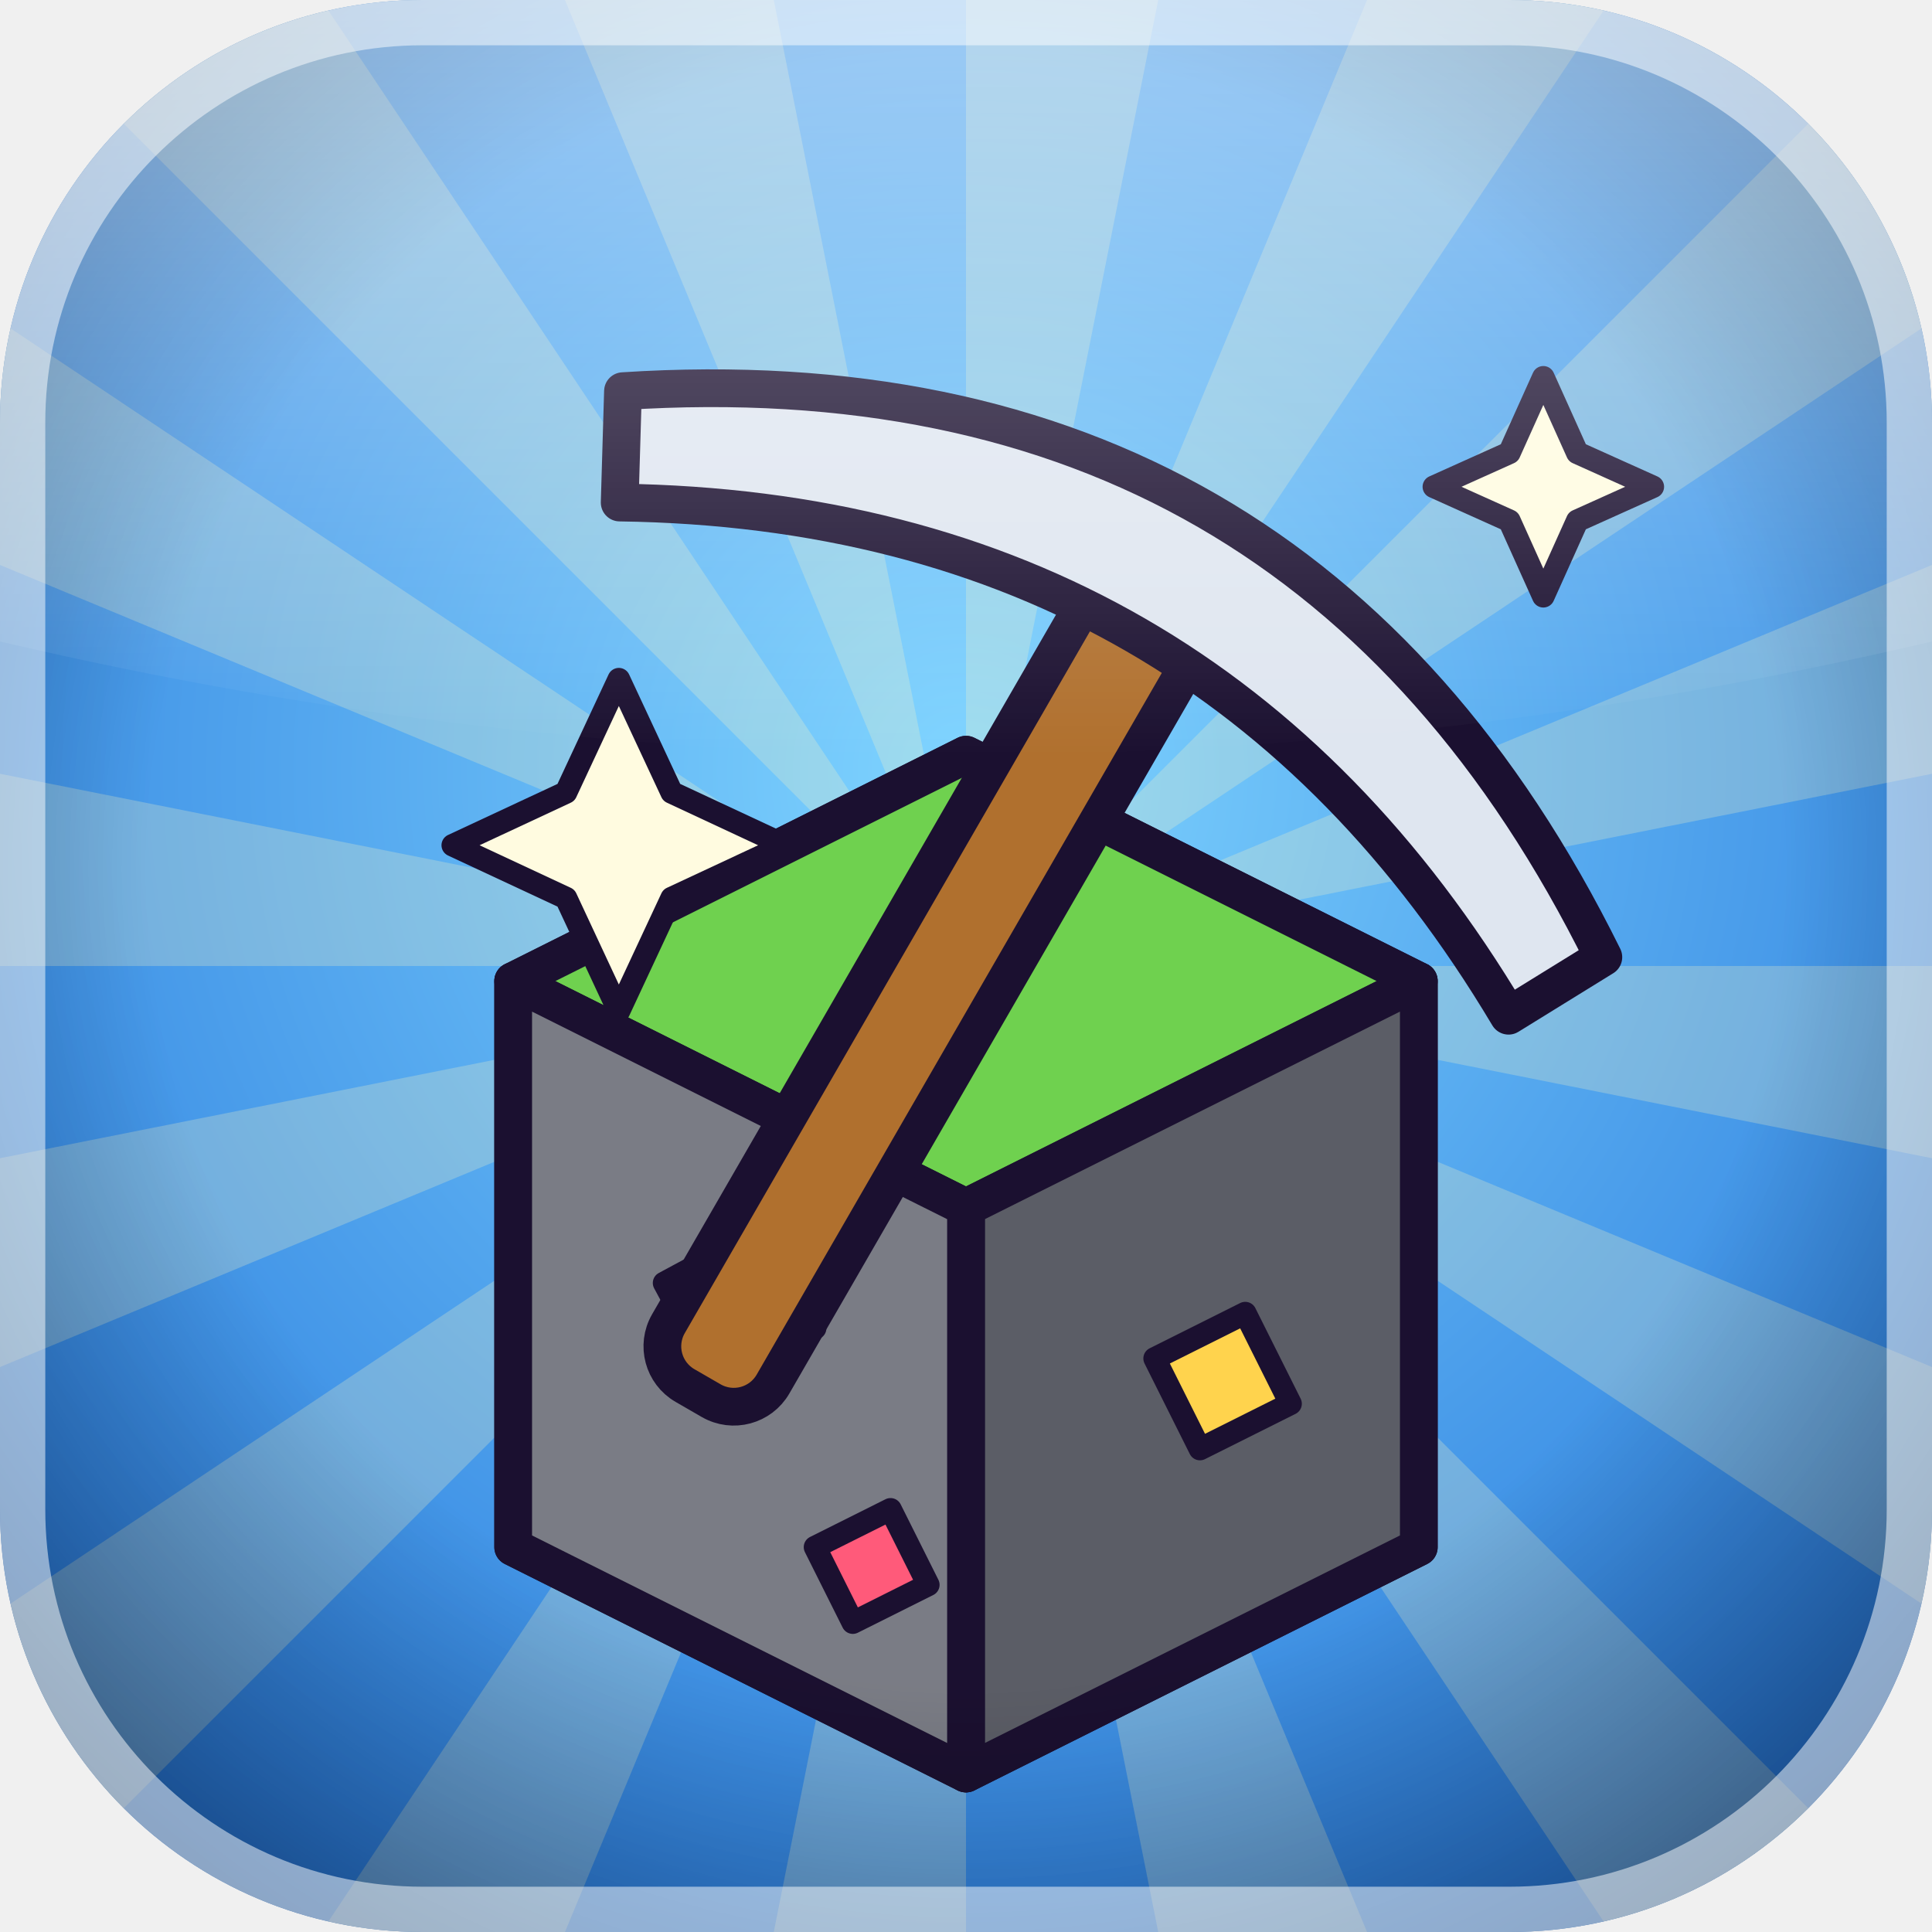
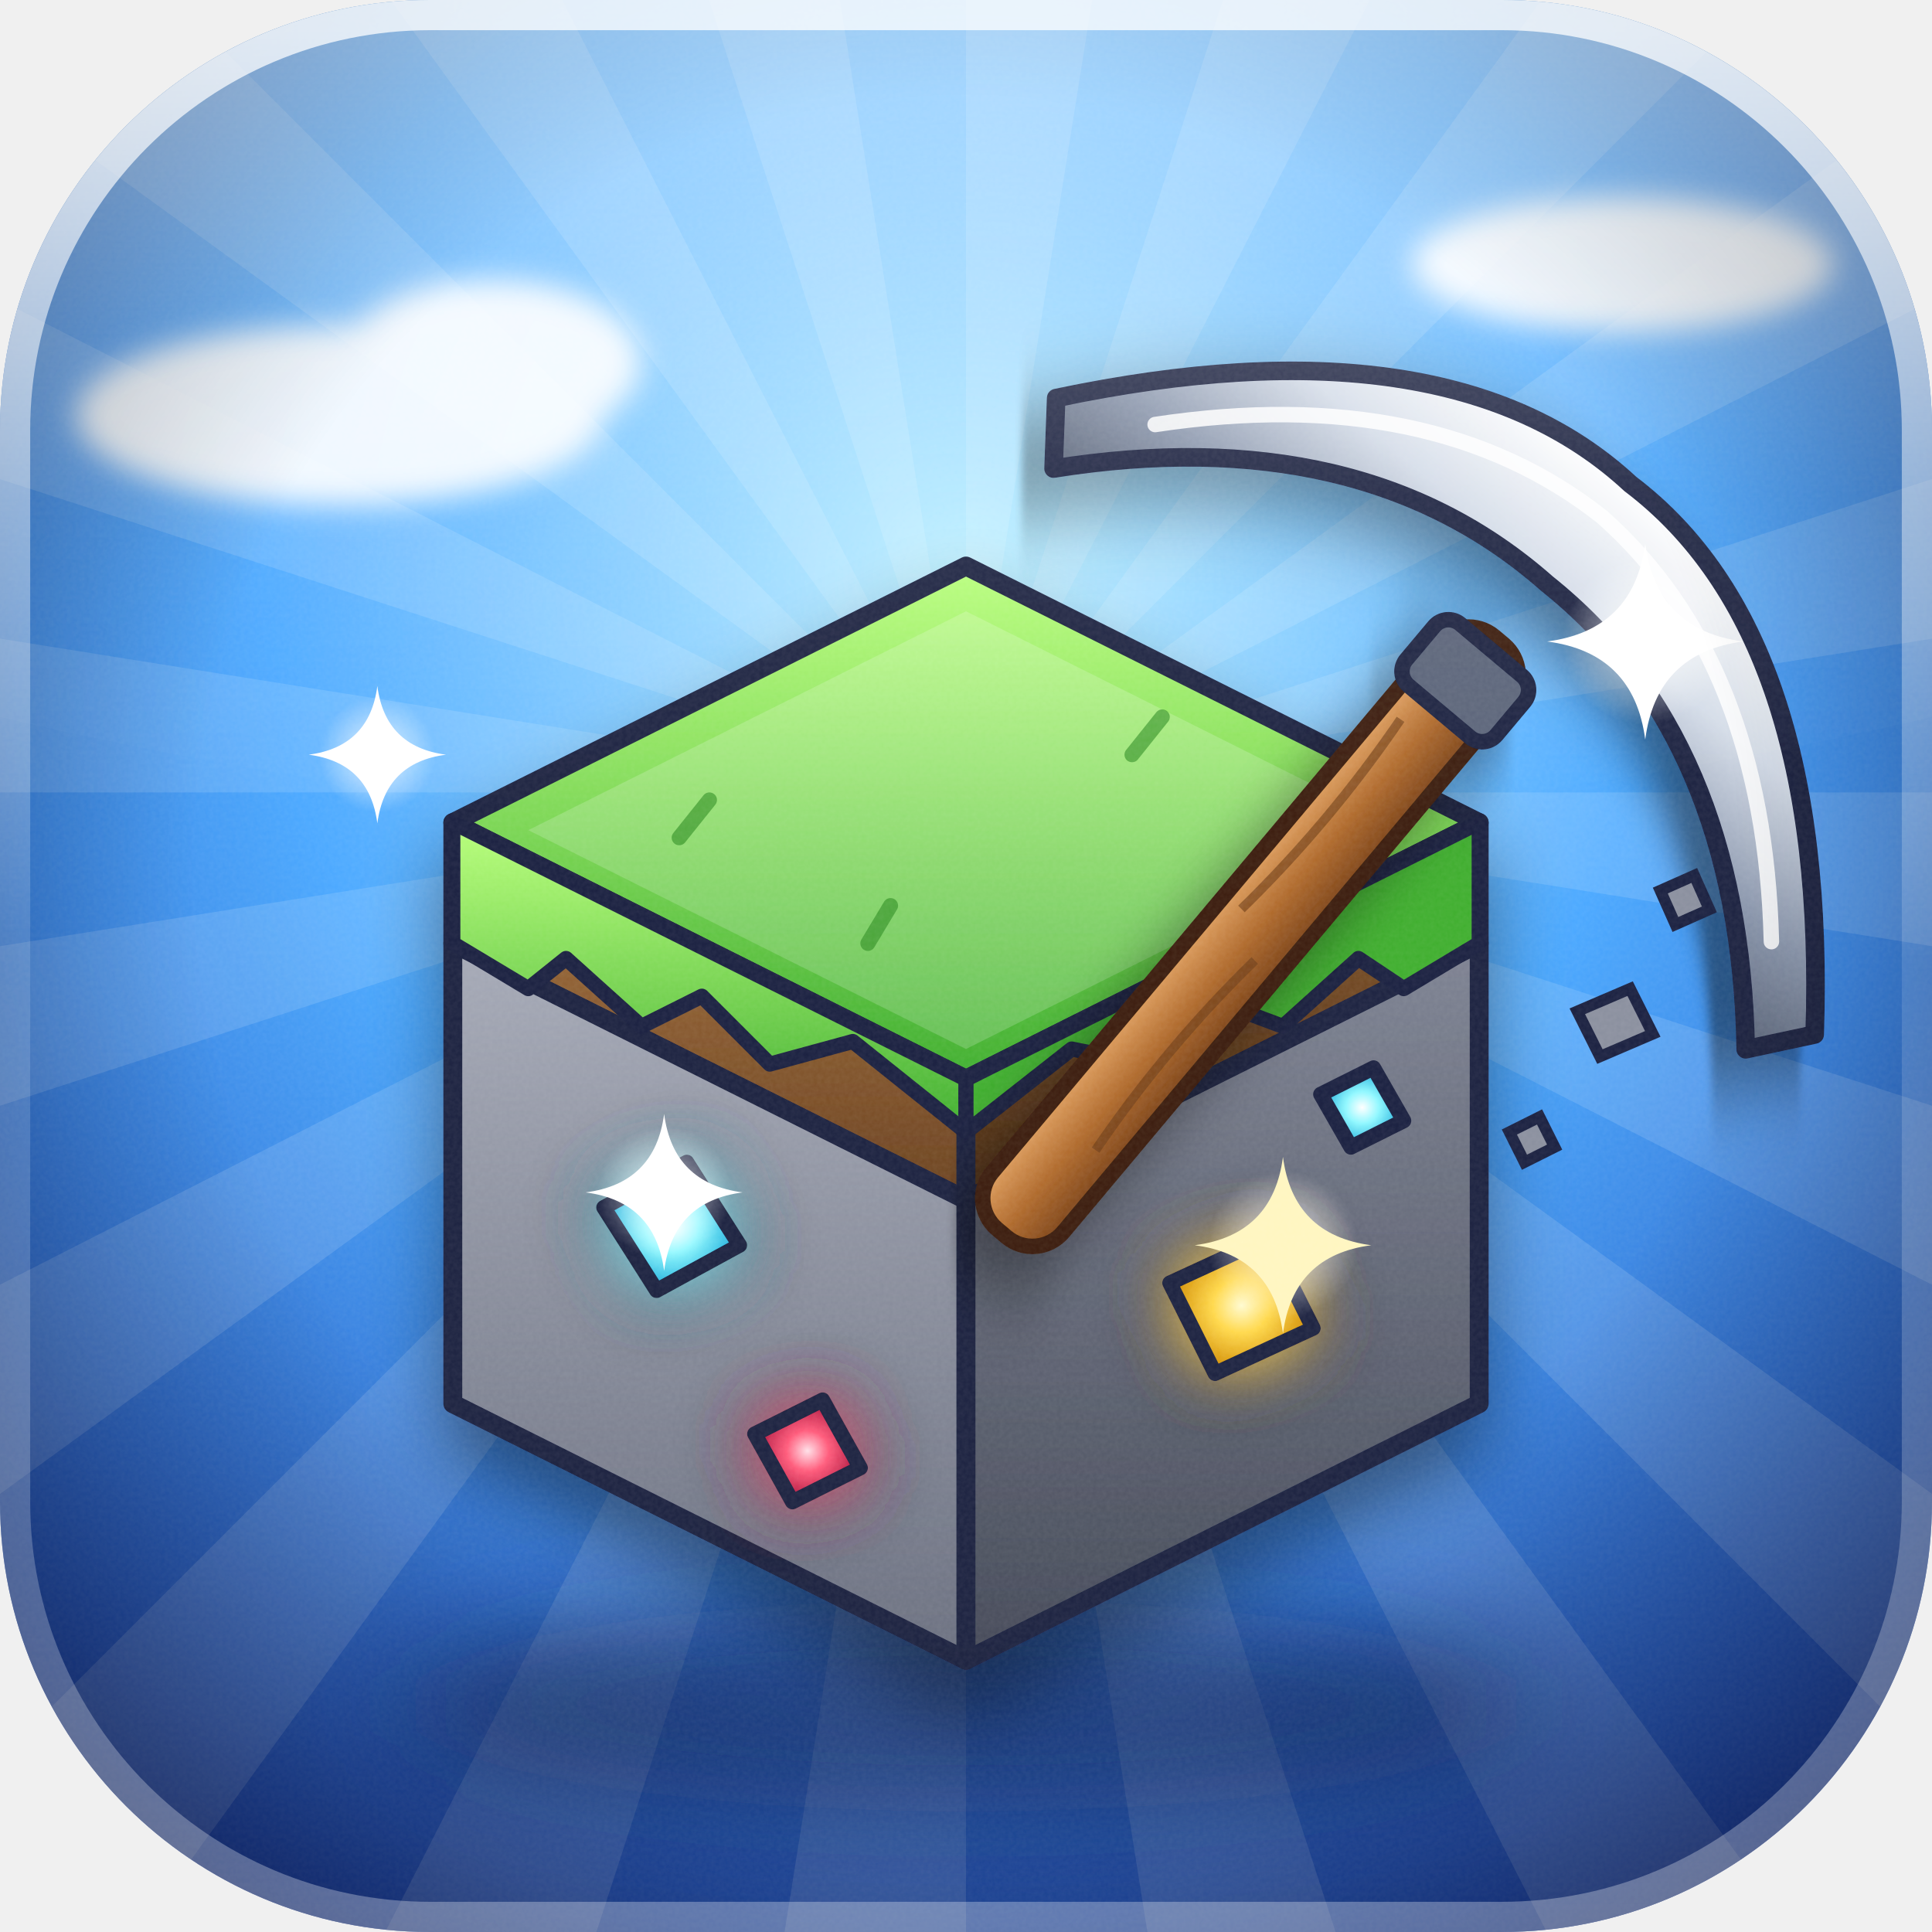
<svg xmlns="http://www.w3.org/2000/svg" viewBox="0 0 512 512">
  <defs>
    <clipPath id="sq">
-       <rect width="512" height="512" rx="112" />
+       <rect width="512" height="512" rx="114" />
    </clipPath>
+     <filter id="sh" x="-30%" y="-30%" width="160%" height="160%">
+       <feDropShadow dx="0" dy="12" stdDeviation="10" flood-color="#000" flood-opacity=".45" />
+     </filter>
+     <filter id="sh2" x="-30%" y="-30%" width="160%" height="160%">
+       <feDropShadow dx="0" dy="5" stdDeviation="4" flood-color="#000" flood-opacity=".35" />
+     </filter>
+     <filter id="glow" x="-80%" y="-80%" width="260%" height="260%">
+       <feGaussianBlur stdDeviation="9" result="b" />
+       <feMerge>
+         <feMergeNode in="b" />
+         <feMergeNode in="b" />
+         <feMergeNode in="SourceGraphic" />
+       </feMerge>
+     </filter>
+     <filter id="blur" x="-50%" y="-50%" width="200%" height="200%">
+       <feGaussianBlur stdDeviation="14" />
+     </filter>
+     <filter id="blur4" x="-50%" y="-50%" width="200%" height="200%">
+       <feGaussianBlur stdDeviation="4" />
+     </filter>
+     <filter id="grain" x="0" y="0" width="100%" height="100%">
+       <feTurbulence type="fractalNoise" baseFrequency=".85" numOctaves="2" seed="7" />
+       <feColorMatrix values="0 0 0 0 1  0 0 0 0 1  0 0 0 0 1  0 0 0 .07 0" />
+     </filter>
    <linearGradient id="gloss" x1="0" y1="0" x2="0" y2="1">
-       <stop offset="0" stop-color="#fff" stop-opacity=".45" />
+       <stop offset="0" stop-color="#fff" stop-opacity=".42" />
+       <stop offset=".6" stop-color="#fff" stop-opacity=".06" />
      <stop offset="1" stop-color="#fff" stop-opacity="0" />
    </linearGradient>
-     <radialGradient id="vig" cx="50%" cy="45%" r="70%">
-       <stop offset=".6" stop-color="#000" stop-opacity="0" />
-       <stop offset="1" stop-color="#000" stop-opacity=".45" />
+     <radialGradient id="vig" cx=".5" cy=".45" r=".72">
+       <stop offset=".55" stop-color="#000" stop-opacity="0" />
+       <stop offset="1" stop-color="#000" stop-opacity=".5" />
    </radialGradient>
-     <radialGradient id="bg" cx="50%" cy="40%" r="75%">
-       <stop offset="0" stop-color="#7fd4ff" />
-       <stop offset="1" stop-color="#1e6fd9" />
+     <linearGradient id="rim" x1="0" y1="0" x2="0" y2="1">
+       <stop offset="0" stop-color="#fff" stop-opacity=".75" />
+       <stop offset=".5" stop-color="#fff" stop-opacity=".12" />
+       <stop offset="1" stop-color="#fff" stop-opacity=".3" />
+     </linearGradient>
+     <radialGradient id="spark">
+       <stop offset="0" stop-color="#fff" />
+       <stop offset=".3" stop-color="#fff" stop-opacity=".8" />
+       <stop offset="1" stop-color="#fff" stop-opacity="0" />
+     </radialGradient>
+     <radialGradient id="bg" cx="0.5" cy="0.3" r="0.8">
+       <stop offset="0" stop-color="#bff0ff" />
+       <stop offset="0.45" stop-color="#4aa8ff" />
+       <stop offset="1" stop-color="#1636a0" />
+     </radialGradient>
+     <linearGradient id="grass" x1="0" y1="0" x2="0" y2="1">
+       <stop offset="0" stop-color="#b8ff7a" />
+       <stop offset="1" stop-color="#3fae2e" />
+     </linearGradient>
+     <linearGradient id="dirtL" x1="0" y1="0" x2="0" y2="1">
+       <stop offset="0" stop-color="#a8743f" />
+       <stop offset="1" stop-color="#6b4220" />
+     </linearGradient>
+     <linearGradient id="dirtR" x1="0" y1="0" x2="0" y2="1">
+       <stop offset="0" stop-color="#8a5a2e" />
+       <stop offset="1" stop-color="#4e2e14" />
+     </linearGradient>
+     <linearGradient id="stoneL" x1="0" y1="0" x2="0" y2="1">
+       <stop offset="0" stop-color="#a5a9b6" />
+       <stop offset="1" stop-color="#6b7080" />
+     </linearGradient>
+     <linearGradient id="stoneR" x1="0" y1="0" x2="0" y2="1">
+       <stop offset="0" stop-color="#7d8292" />
+       <stop offset="1" stop-color="#454a58" />
+     </linearGradient>
+     <linearGradient id="wood" x1="0" y1="0" x2="1" y2="0">
+       <stop offset="0" stop-color="#e0a060" />
+       <stop offset="0.5" stop-color="#b06a2c" />
+       <stop offset="1" stop-color="#7a4218" />
+     </linearGradient>
+     <linearGradient id="metal" x1="0" y1="0" x2="0" y2="1">
+       <stop offset="0" stop-color="#ffffff" />
+       <stop offset="0.35" stop-color="#d4dce8" />
+       <stop offset="0.7" stop-color="#8a96ac" />
+       <stop offset="1" stop-color="#5a6478" />
+     </linearGradient>
+     <radialGradient id="dia" cx="0.5" cy="0.5" r="0.5">
+       <stop offset="0" stop-color="#ffffff" />
+       <stop offset="0.4" stop-color="#8ff8ff" />
+       <stop offset="1" stop-color="#14a8d8" />
+     </radialGradient>
+     <radialGradient id="gold" cx="0.5" cy="0.5" r="0.5">
+       <stop offset="0" stop-color="#fffbd0" />
+       <stop offset="0.4" stop-color="#ffd84a" />
+       <stop offset="1" stop-color="#d08a00" />
+     </radialGradient>
+     <radialGradient id="ruby" cx="0.5" cy="0.5" r="0.5">
+       <stop offset="0" stop-color="#ffe0e8" />
+       <stop offset="0.4" stop-color="#ff5a7a" />
+       <stop offset="1" stop-color="#a8103a" />
    </radialGradient>
  </defs>
  <g clip-path="url(#sq)">
    <rect width="512" height="512" fill="url(#bg)" />
-     <path d="M256 256 L856 256 L844 373 Z M256 256 L810 486 L755 589 Z M256 256 L680 680 L589 755 Z M256 256 L486 810 L373 844 Z M256 256 L256 856 L139 844 Z M256 256 L26 810 L-77 755 Z M256 256 L-168 680 L-243 589 Z M256 256 L-298 486 L-332 373 Z M256 256 L-344 256 L-332 139 Z M256 256 L-298 26 L-243 -77 Z M256 256 L-168 -168 L-77 -243 Z M256 256 L26 -298 L139 -332 Z M256 256 L256 -344 L373 -332 Z M256 256 L486 -298 L589 -243 Z M256 256 L680 -168 L755 -77 Z M256 256 L810 26 L844 139 Z" fill="#fff8c0" opacity="0.25" />
-     <g transform="translate(256 300)">
-       <g stroke="#1b1030" stroke-width="10" stroke-linejoin="round" stroke-linecap="round">
-         <path d="M-120 -40 L0 -100 L120 -40 L120 110 L0 170 L-120 110 Z" fill="#8d8f96" />
-         <path d="M-120 -40 L0 20 L120 -40 L0 -100 Z" fill="#6fd14f" />
-         <path d="M0 20 L120 -40 L120 110 L0 170 Z" fill="#5b5d66" />
-         <path d="M-120 -40 L0 20 L0 170 L-120 110 Z" fill="#7a7c85" />
-       </g>
-       <g stroke="#1b1030" stroke-width="6" stroke-linejoin="round" stroke-linecap="round">
-         <path d="M-80 40 l26 -14 l14 26 l-26 14 Z" fill="#4ff0ff" />
-         <path d="M50 60 l24 -12 l12 24 l-24 12 Z" fill="#ffd34d" />
-         <path d="M-40 110 l20 -10 l10 20 l-20 10 Z" fill="#ff5a7a" />
-       </g>
+     <path d="M256 210 L956 210 L947 320 Z M256 210 L922 426 L880 528 Z M256 210 L822 621 L751 705 Z M256 210 L667 776 L574 834 Z M256 210 L472 876 L366 901 Z M256 210 L256 910 L146 901 Z M256 210 L40 876 L-62 834 Z M256 210 L-155 776 L-239 705 Z M256 210 L-310 621 L-368 528 Z M256 210 L-410 426 L-435 320 Z M256 210 L-444 210 L-435 100 Z M256 210 L-410 -6 L-368 -108 Z M256 210 L-310 -201 L-239 -285 Z M256 210 L-155 -356 L-62 -414 Z M256 210 L40 -456 L146 -481 Z M256 210 L256 -490 L366 -481 Z M256 210 L472 -456 L574 -414 Z M256 210 L667 -356 L751 -285 Z M256 210 L822 -201 L880 -108 Z M256 210 L922 -6 L947 100 Z" fill="#ffffff" opacity="0.13" />
+     <g opacity=".9" filter="url(#blur4)">
+       <ellipse cx="90" cy="110" rx="70" ry="24" fill="#fff" />
+       <ellipse cx="130" cy="96" rx="40" ry="22" fill="#fff" />
+       <ellipse cx="430" cy="70" rx="56" ry="18" fill="#fff" />
    </g>
-     <g transform="translate(300 170) rotate(30)" stroke="#1b1030" stroke-width="10" stroke-linejoin="round" stroke-linecap="round">
-       <rect x="-16" y="-20" width="32" height="250" rx="12" fill="#b0702e" />
-       <path d="M-150 10 Q0 -90 150 10 L136 36 Q0 -40 -136 36 Z" fill="#dfe6f0" />
+     <ellipse cx="256" cy="452" rx="150" ry="28" fill="#0a1a50" opacity=".55" filter="url(#blur)" />
+     <g filter="url(#sh)" stroke="#1a2040" stroke-width="5" stroke-linejoin="round">
+       <path d="M256 150 L392 218 L256 286 L120 218 Z" fill="url(#grass)" />
+       <path d="M120 218 L256 286 L256 318 L120 250 Z" fill="url(#dirtL)" />
+       <path d="M392 218 L256 286 L256 318 L392 250 Z" fill="url(#dirtR)" />
+       <path d="M120 250 L256 318 L256 440 L120 372 Z" fill="url(#stoneL)" />
+       <path d="M392 250 L256 318 L256 440 L392 372 Z" fill="url(#stoneR)" />
    </g>
-     <g fill="#fff" stroke="#1b1030" stroke-width="6" stroke-linejoin="round" stroke-linecap="round">
-       <path d="M150 210 l14 -30 l14 30 l30 14 l-30 14 l-14 30 l-14 -30 l-30 -14 Z" fill="#fffbe0" />
-       <path d="M400 120 l9 -20 l9 20 l20 9 l-20 9 l-9 20 l-9 -20 l-20 -9 Z" fill="#fffbe0" />
+     <path d="M256 162 L372 220 L256 278 L140 220 Z" fill="#fff" opacity=".18" />
+     <g stroke="#2a8a1e" stroke-width="4" stroke-linecap="round" opacity=".6">
+       <path d="M180 222 l8 -10" />
+       <path d="M230 250 l6 -10" />
+       <path d="M300 200 l8 -10" />
+       <path d="M330 236 l6 -10" />
    </g>
+     <path d="M120 250 L140 262 L150 254 L170 272 L186 264 L204 282 L226 276 L256 300 L256 286 L120 218 Z" fill="url(#grass)" stroke="#1a2040" stroke-width="4" stroke-linejoin="round" />
+     <path d="M392 250 L372 262 L360 254 L340 272 L324 266 L304 282 L284 278 L256 300 L256 286 L392 218 Z" fill="#3fae2e" stroke="#1a2040" stroke-width="4" stroke-linejoin="round" />
+     <g stroke="#1a2040" stroke-width="4" stroke-linejoin="round">
+       <path d="M160 320 l22 -12 l14 22 l-22 12 Z" fill="url(#dia)" filter="url(#glow)" />
+       <path d="M310 340 l26 -12 l12 24 l-26 12 Z" fill="url(#gold)" filter="url(#glow)" />
+       <path d="M200 380 l18 -9 l10 18 l-18 9 Z" fill="url(#ruby)" filter="url(#glow)" />
+       <path d="M350 290 l14 -7 l8 14 l-14 7 Z" fill="url(#dia)" />
+     </g>
+     <g transform="translate(392 176) rotate(40) scale(.82)" filter="url(#sh)">
+       <rect x="-15" y="-10" width="30" height="250" rx="13" fill="url(#wood)" stroke="#3a1e08" stroke-width="5" />
+       <path d="M-8 30 q4 40 0 80 M6 120 q-4 40 0 80" stroke="#6a3a14" stroke-width="3" fill="none" opacity=".6" />
+       <rect x="-19" y="-6" width="38" height="26" rx="6" fill="#5a6478" stroke="#1a2040" stroke-width="5" />
+       <path d="M-160 22 Q-80 -80 0 -76 Q80 -80 160 22 L146 40 Q80 -36 0 -34 Q-80 -36 -146 40 Z" fill="url(#metal)" stroke="#1a2040" stroke-width="6" stroke-linejoin="round" />
+       <path d="M-130 8 Q-70 -60 0 -62 Q70 -60 130 8" fill="none" stroke="#fff" stroke-width="5" opacity=".85" stroke-linecap="round" />
+     </g>
+     <g fill="#8a8f9e" stroke="#1a2040" stroke-width="3">
+       <path d="M418 268 l14 -6 l6 12 l-14 6 Z" />
+       <path d="M440 236 l9 -4 l4 9 l-9 4 Z" />
+       <path d="M400 300 l8 -4 l4 8 l-8 4 Z" />
+     </g>
+     <g transform="translate(176 316) scale(0.8)">
+       <circle r="22" fill="url(#spark)" opacity=".7" />
+       <path d="M0 -26 Q3 -3 26 0 Q3 3 0 26 Q-3 3 -26 0 Q-3 -3 0 -26 Z" fill="#fff" />
+     </g>
+     <g transform="translate(340 330) scale(0.9)">
+       <circle r="22" fill="url(#spark)" opacity=".7" />
+       <path d="M0 -26 Q3 -3 26 0 Q3 3 0 26 Q-3 3 -26 0 Q-3 -3 0 -26 Z" fill="#fff6c0" />
+     </g>
+     <g transform="translate(100 200) scale(0.7)">
+       <circle r="22" fill="url(#spark)" opacity=".7" />
+       <path d="M0 -26 Q3 -3 26 0 Q3 3 0 26 Q-3 3 -26 0 Q-3 -3 0 -26 Z" fill="#fff" />
+     </g>
+     <g transform="translate(436 170) scale(1.0)">
+       <circle r="22" fill="url(#spark)" opacity=".7" />
+       <path d="M0 -26 Q3 -3 26 0 Q3 3 0 26 Q-3 3 -26 0 Q-3 -3 0 -26 Z" fill="#fff" />
+     </g>
+     <rect width="512" height="512" filter="url(#grain)" />
    <rect width="512" height="512" fill="url(#vig)" />
-     <path d="M0 0 H512 V170 Q256 230 0 170 Z" fill="url(#gloss)" />
+     <path d="M0 0 H512 V190 Q256 250 0 190 Z" fill="url(#gloss)" />
  </g>
-   <rect x="6" y="6" width="500" height="500" rx="106" fill="none" stroke="#ffffff" stroke-opacity=".5" stroke-width="12" />
+   <rect x="4" y="4" width="504" height="504" rx="110" fill="none" stroke="url(#rim)" stroke-width="8" />
</svg>
